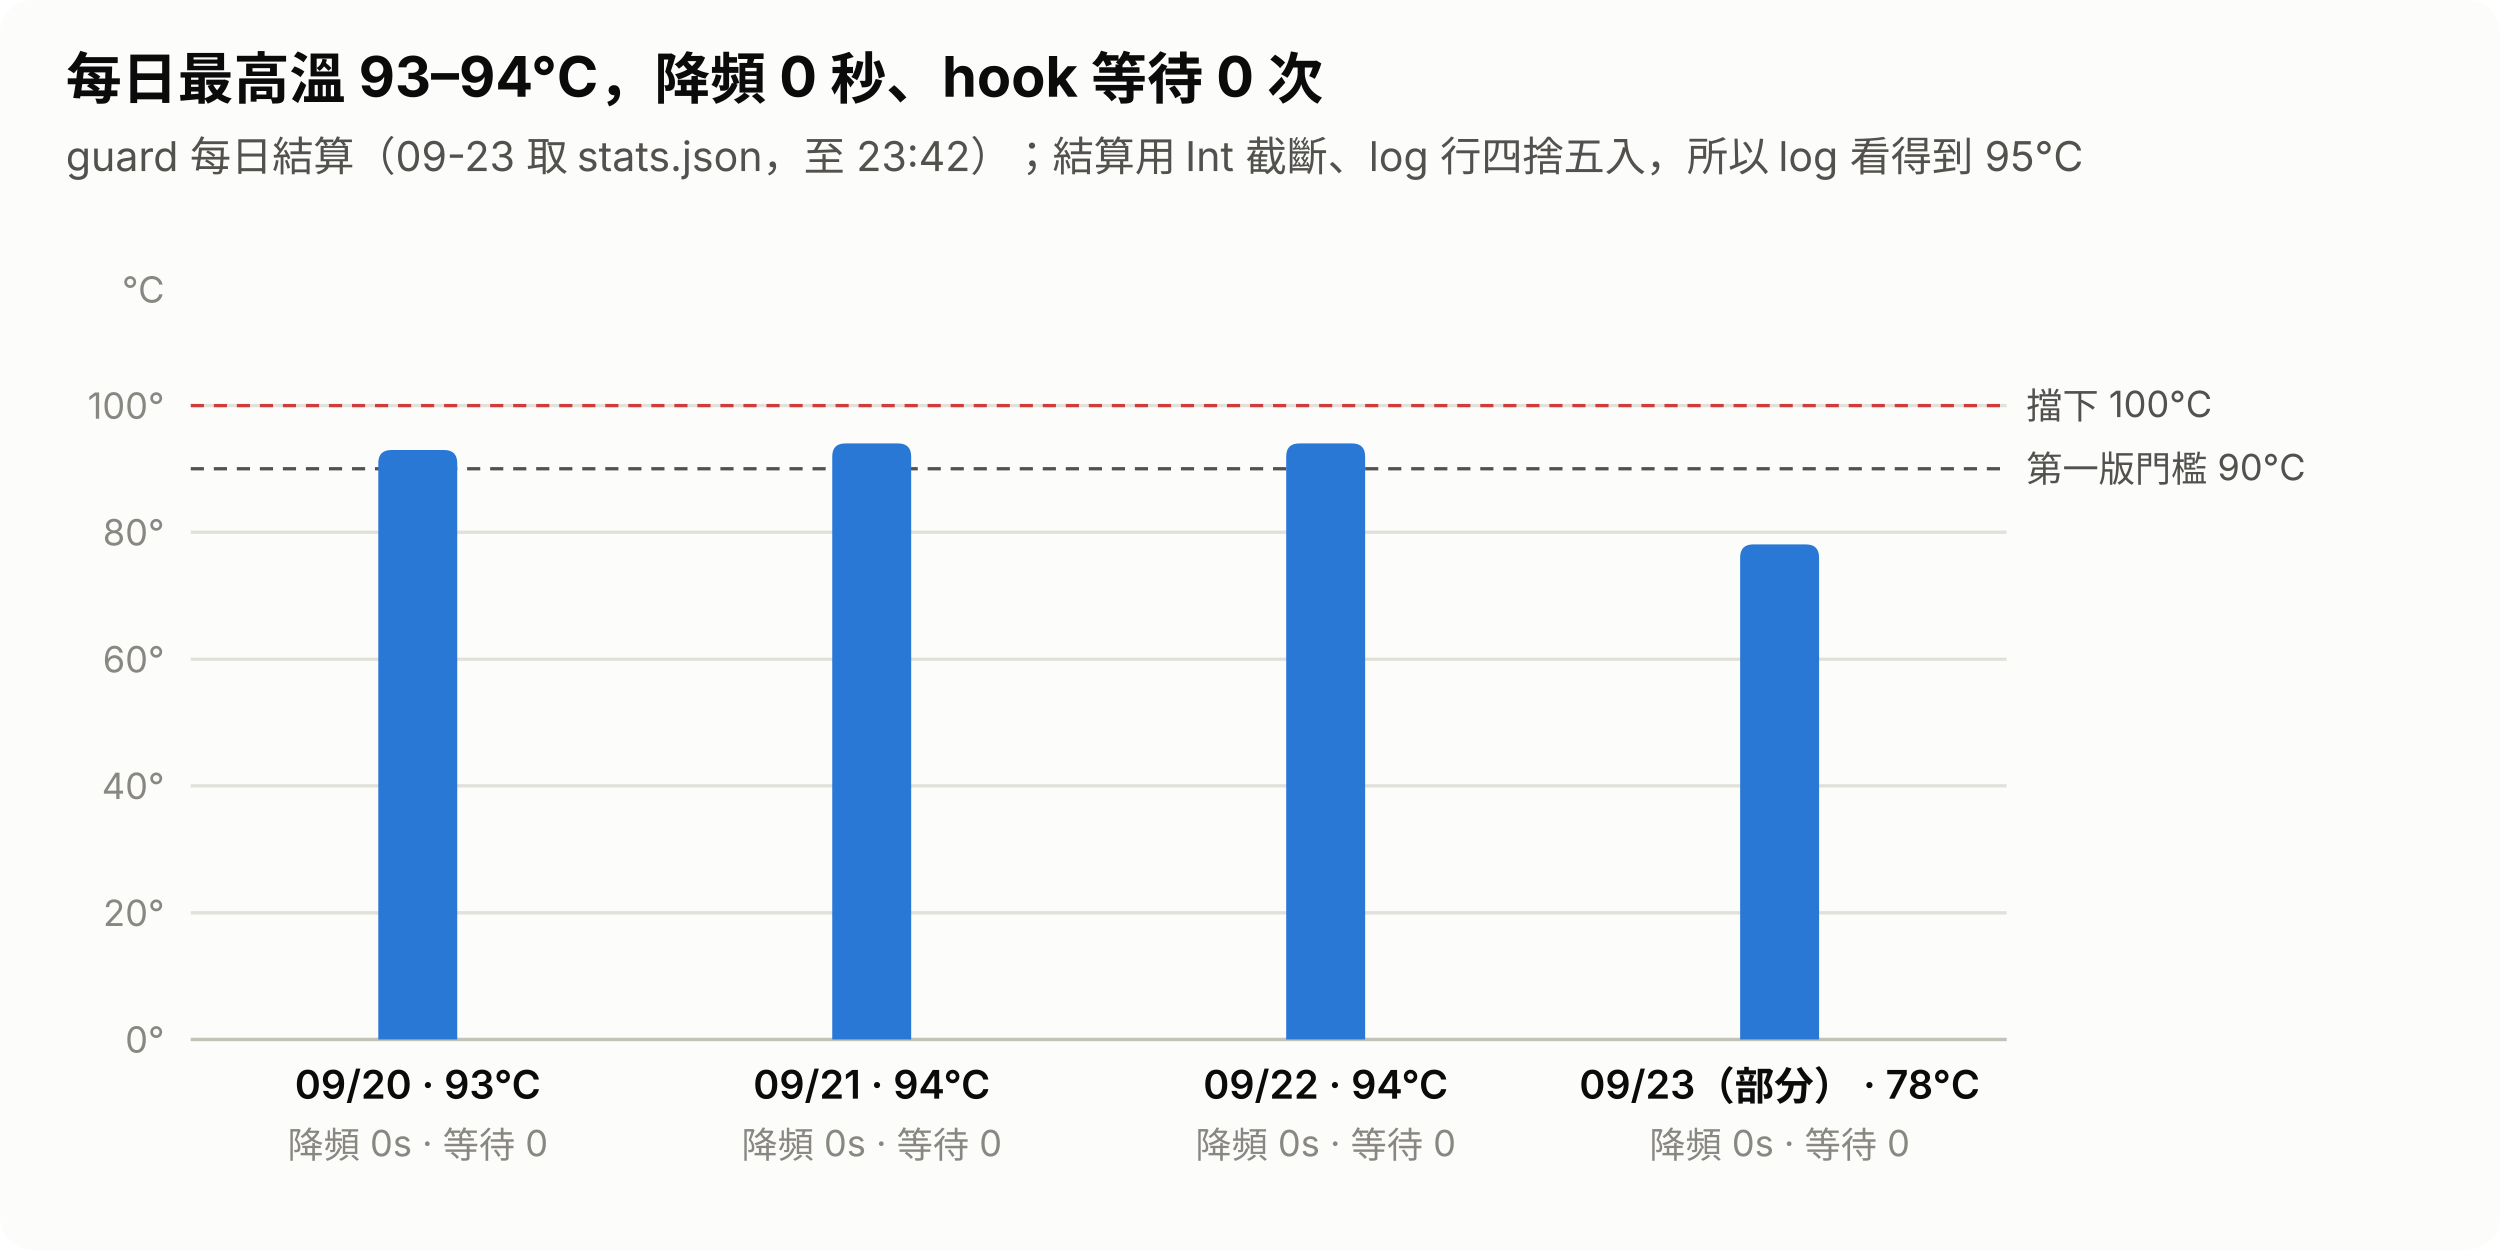
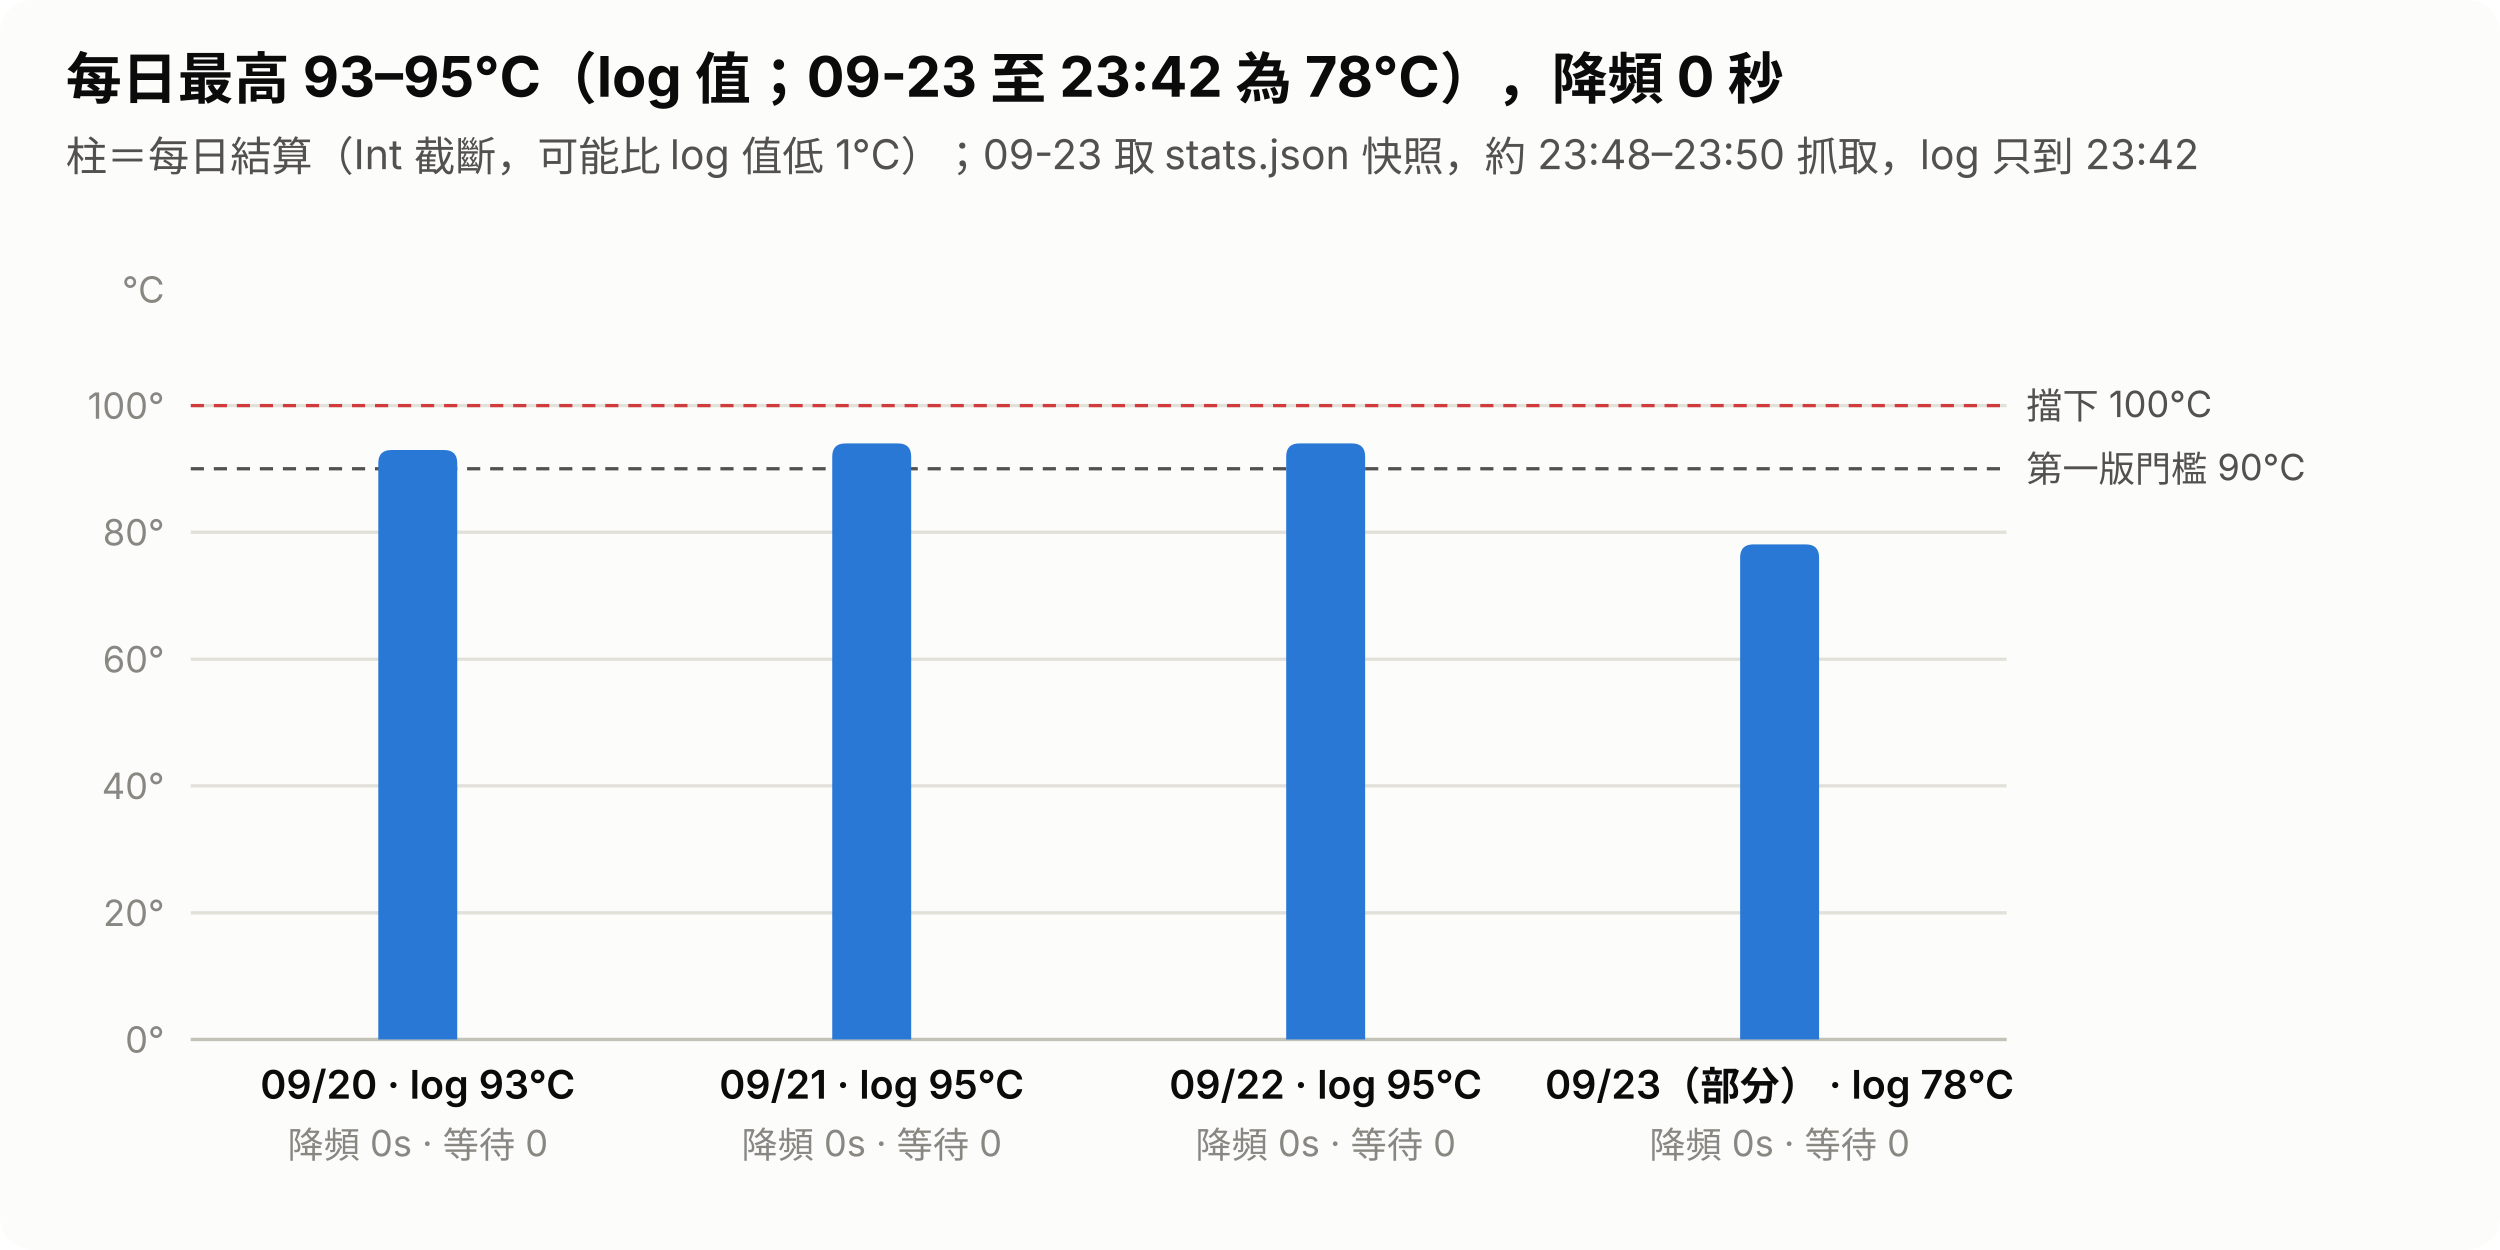
- <svg xmlns="http://www.w3.org/2000/svg" viewBox="0 0 760 380" width="760" height="380" font-family="system-ui,-apple-system,'PingFang TC','Noto Sans TC','Segoe UI',sans-serif" role="img" aria-label="每日最高溫 93–94°C，降頻 0 秒、hook 等待 0 次">
+ <svg xmlns="http://www.w3.org/2000/svg" viewBox="0 0 760 380" width="760" height="380" font-family="system-ui,-apple-system,'PingFang TC','Noto Sans TC','Segoe UI',sans-serif" role="img" aria-label="每日最高 93–95°C（log 值；09-23 至 23:42 為 78°C），降頻 0 秒">
  <rect width="760" height="380" fill="#fcfcfb" rx="10" />
-   <text x="20" y="30" fill="#0b0b0b" font-size="17" font-weight="650">每日最高溫 93–94°C，降頻 0 秒、hook 等待 0 次</text>
-   <text x="20" y="52" fill="#52514e" font-size="12.5">guard 每日結算（09-23 取 stats.json，至 23:42）；結算用 Int 截斷、log 行四捨五入，所以 log 看得到 95°C</text>
+   <text x="20" y="30" fill="#0b0b0b" font-size="17" font-weight="650">每日最高 93–95°C（log 值；09-23 至 23:42 為 78°C），降頻 0 秒</text>
+   <text x="20" y="52" fill="#52514e" font-size="12.5">柱＝每日結算（Int 截斷，可能比 log 值低 1°C）；09-23 取 stats.json 快照，約 23:48–23:50 抓取，log 只到 23:42</text>
  <line x1="58" x2="610" y1="316.0" y2="316.0" stroke="#e1e0d9" stroke-width="1" />
  <text x="50.0" y="320.0" fill="#898781" font-size="11" text-anchor="end" font-weight="400" font-variant-numeric="tabular-nums">0°</text>
  <line x1="58" x2="610" y1="277.5" y2="277.5" stroke="#e1e0d9" stroke-width="1" />
  <text x="50.0" y="281.5" fill="#898781" font-size="11" text-anchor="end" font-weight="400" font-variant-numeric="tabular-nums">20°</text>
  <line x1="58" x2="610" y1="238.9" y2="238.9" stroke="#e1e0d9" stroke-width="1" />
  <text x="50.0" y="242.9" fill="#898781" font-size="11" text-anchor="end" font-weight="400" font-variant-numeric="tabular-nums">40°</text>
  <line x1="58" x2="610" y1="200.4" y2="200.4" stroke="#e1e0d9" stroke-width="1" />
  <text x="50.0" y="204.4" fill="#898781" font-size="11" text-anchor="end" font-weight="400" font-variant-numeric="tabular-nums">60°</text>
  <line x1="58" x2="610" y1="161.8" y2="161.8" stroke="#e1e0d9" stroke-width="1" />
  <text x="50.0" y="165.8" fill="#898781" font-size="11" text-anchor="end" font-weight="400" font-variant-numeric="tabular-nums">80°</text>
  <line x1="58" x2="610" y1="123.3" y2="123.3" stroke="#e1e0d9" stroke-width="1" />
  <text x="50.0" y="127.3" fill="#898781" font-size="11" text-anchor="end" font-weight="400" font-variant-numeric="tabular-nums">100°</text>
  <text x="50.0" y="92.0" fill="#898781" font-size="11" text-anchor="end" font-weight="400">°C</text>
  <line x1="58" x2="610" y1="316.0" y2="316.0" stroke="#c3c2b7" stroke-width="1" />
  <line x1="58" x2="610" y1="142.5" y2="142.5" stroke="#52514e" stroke-width="1" stroke-dasharray="4 3" />
  <text x="616.0" y="146.5" fill="#52514e" font-size="11" text-anchor="start" font-weight="400">第一版門檻 90°C</text>
  <line x1="58" x2="610" y1="123.3" y2="123.3" stroke="#d03b3b" stroke-width="1" stroke-dasharray="4 3" />
  <text x="616.0" y="127.3" fill="#52514e" font-size="11" text-anchor="start" font-weight="400">擋下 100°C</text>
  <path d="M115.0,316.0 L115.0,140.8 Q115.0,136.8 119.0,136.8 L135.0,136.8 Q139.0,136.8 139.0,140.8 L139.0,316.0 Z" fill="#2a78d6" />
-   <text x="127.0" y="334.0" fill="#0b0b0b" font-size="12" text-anchor="middle" font-weight="600">09/20 · 93°C</text>
+   <text x="127.0" y="334.0" fill="#0b0b0b" font-size="12" text-anchor="middle" font-weight="600">09/20 · log 93°C</text>
  <text x="127.0" y="352.0" fill="#898781" font-size="11" text-anchor="middle" font-weight="400">降頻 0s · 等待 0</text>
  <path d="M253.0,316.0 L253.0,138.8 Q253.0,134.8 257.0,134.8 L273.0,134.8 Q277.0,134.8 277.0,138.8 L277.0,316.0 Z" fill="#2a78d6" />
-   <text x="265.0" y="334.0" fill="#0b0b0b" font-size="12" text-anchor="middle" font-weight="600">09/21 · 94°C</text>
+   <text x="265.0" y="334.0" fill="#0b0b0b" font-size="12" text-anchor="middle" font-weight="600">09/21 · log 95°C</text>
  <text x="265.0" y="352.0" fill="#898781" font-size="11" text-anchor="middle" font-weight="400">降頻 0s · 等待 0</text>
  <path d="M391.0,316.0 L391.0,138.8 Q391.0,134.8 395.0,134.8 L411.0,134.8 Q415.0,134.8 415.0,138.8 L415.0,316.0 Z" fill="#2a78d6" />
-   <text x="403.0" y="334.0" fill="#0b0b0b" font-size="12" text-anchor="middle" font-weight="600">09/22 · 94°C</text>
+   <text x="403.0" y="334.0" fill="#0b0b0b" font-size="12" text-anchor="middle" font-weight="600">09/22 · log 95°C</text>
  <text x="403.0" y="352.0" fill="#898781" font-size="11" text-anchor="middle" font-weight="400">降頻 0s · 等待 0</text>
  <path d="M529.0,316.0 L529.0,169.5 Q529.0,165.5 533.0,165.5 L549.0,165.5 Q553.0,165.5 553.0,169.5 L553.0,316.0 Z" fill="#2a78d6" />
-   <text x="541.0" y="334.0" fill="#0b0b0b" font-size="12" text-anchor="middle" font-weight="600">09/23（部分） · 78°C</text>
+   <text x="541.0" y="334.0" fill="#0b0b0b" font-size="12" text-anchor="middle" font-weight="600">09/23（部分） · log 78°C</text>
  <text x="541.0" y="352.0" fill="#898781" font-size="11" text-anchor="middle" font-weight="400">降頻 0s · 等待 0</text>
</svg>
